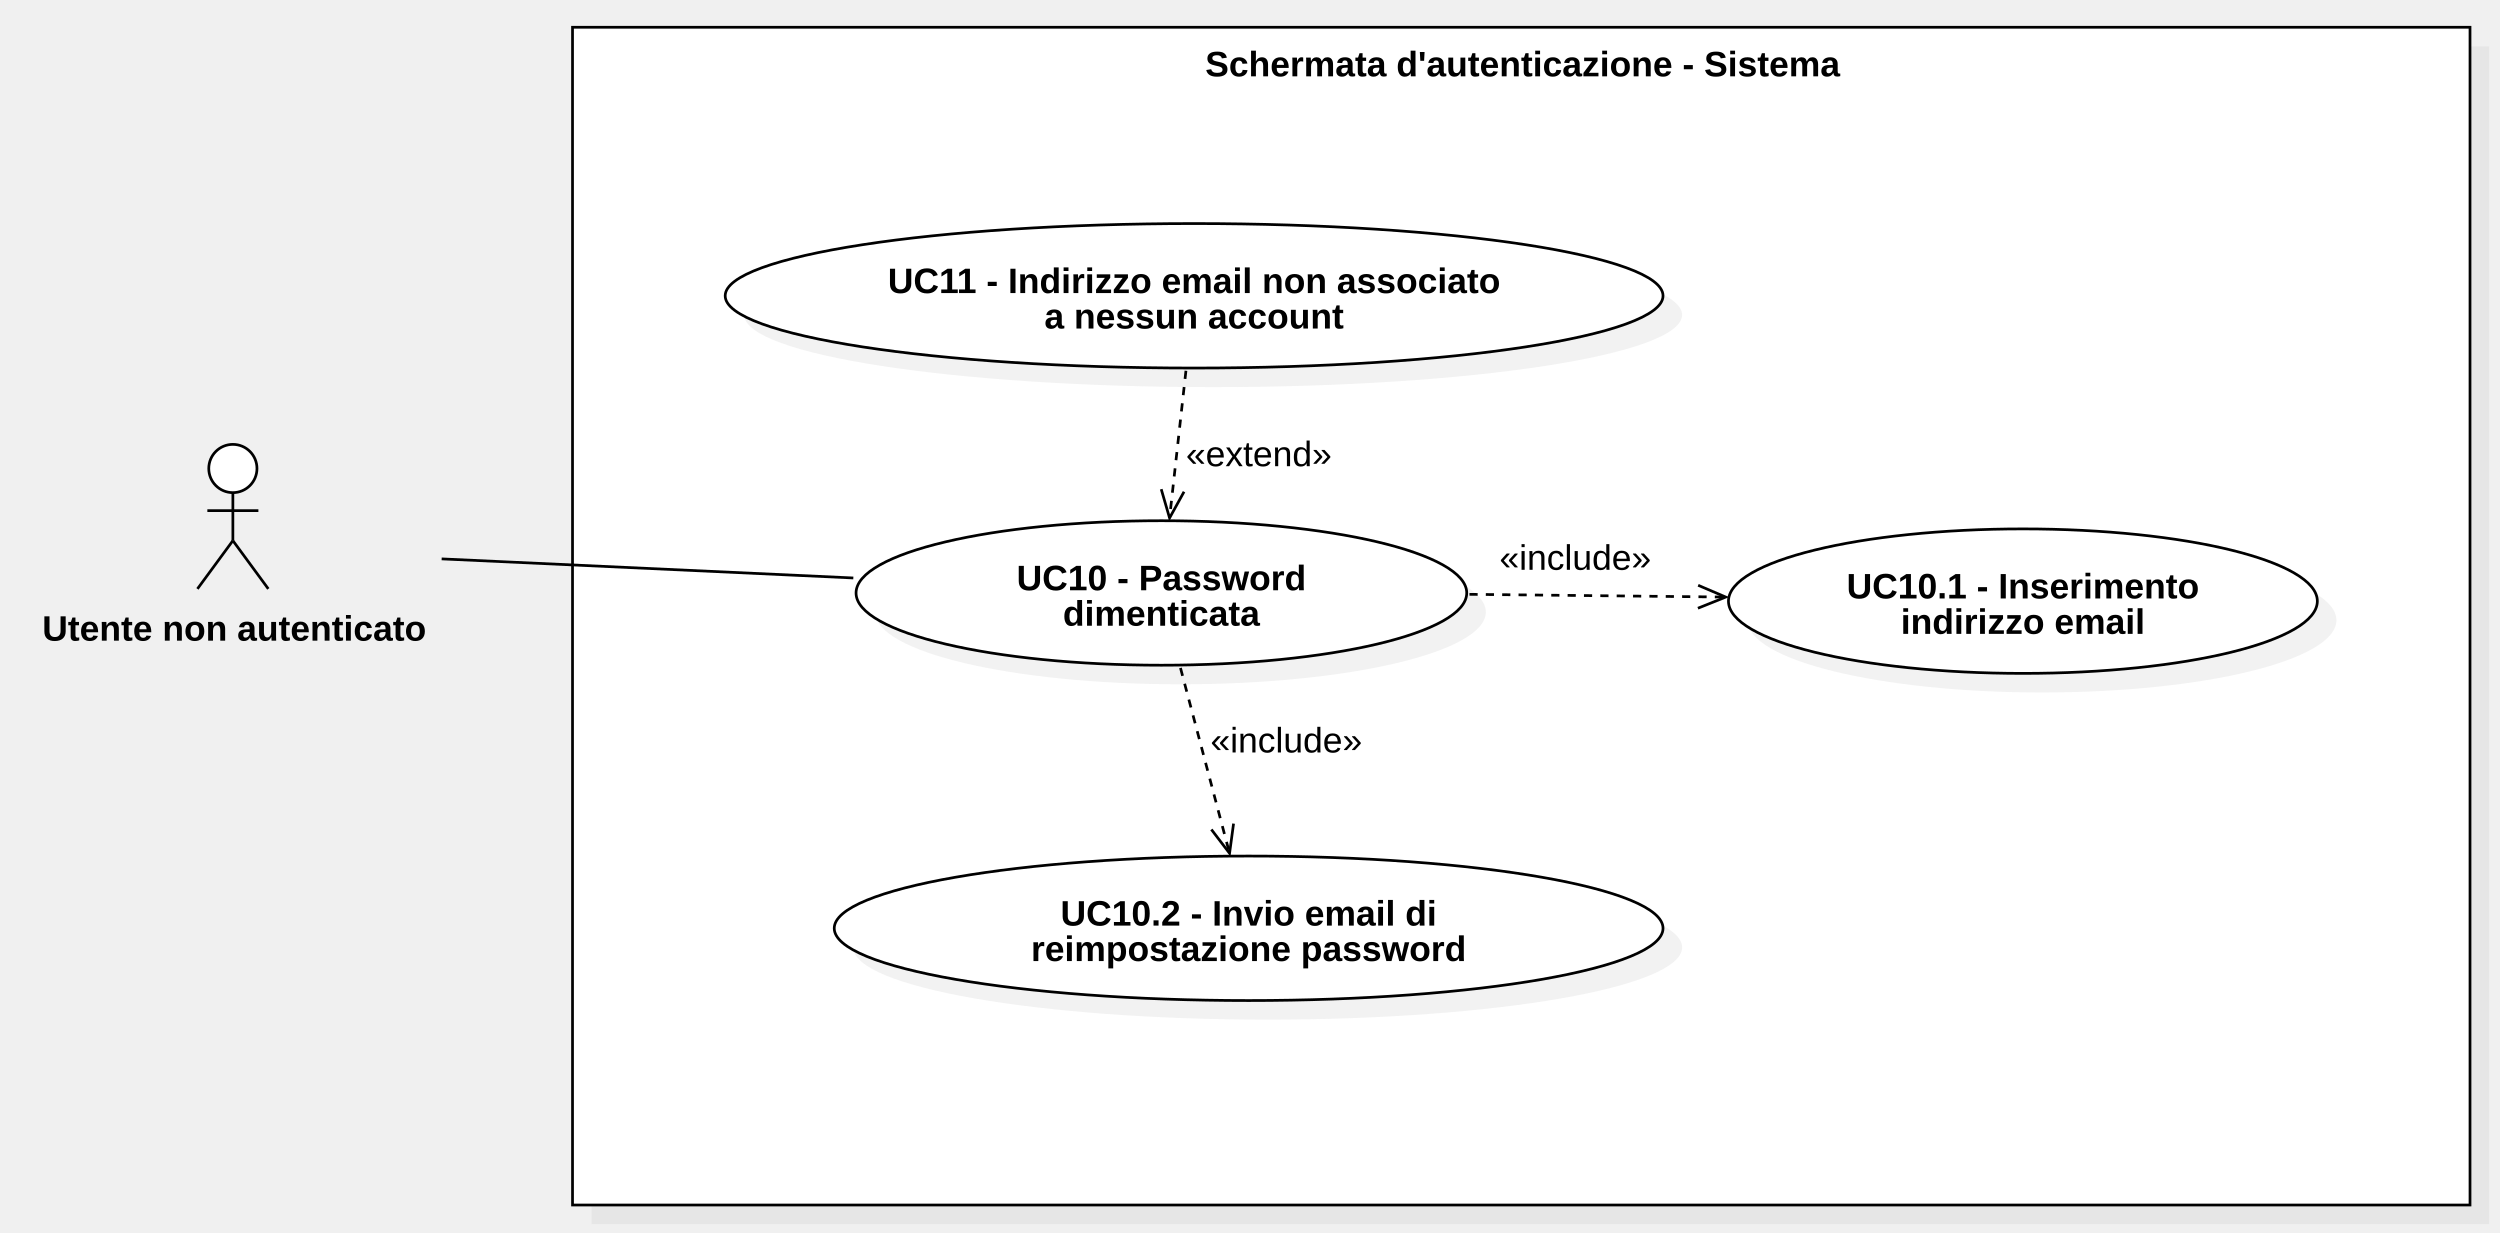
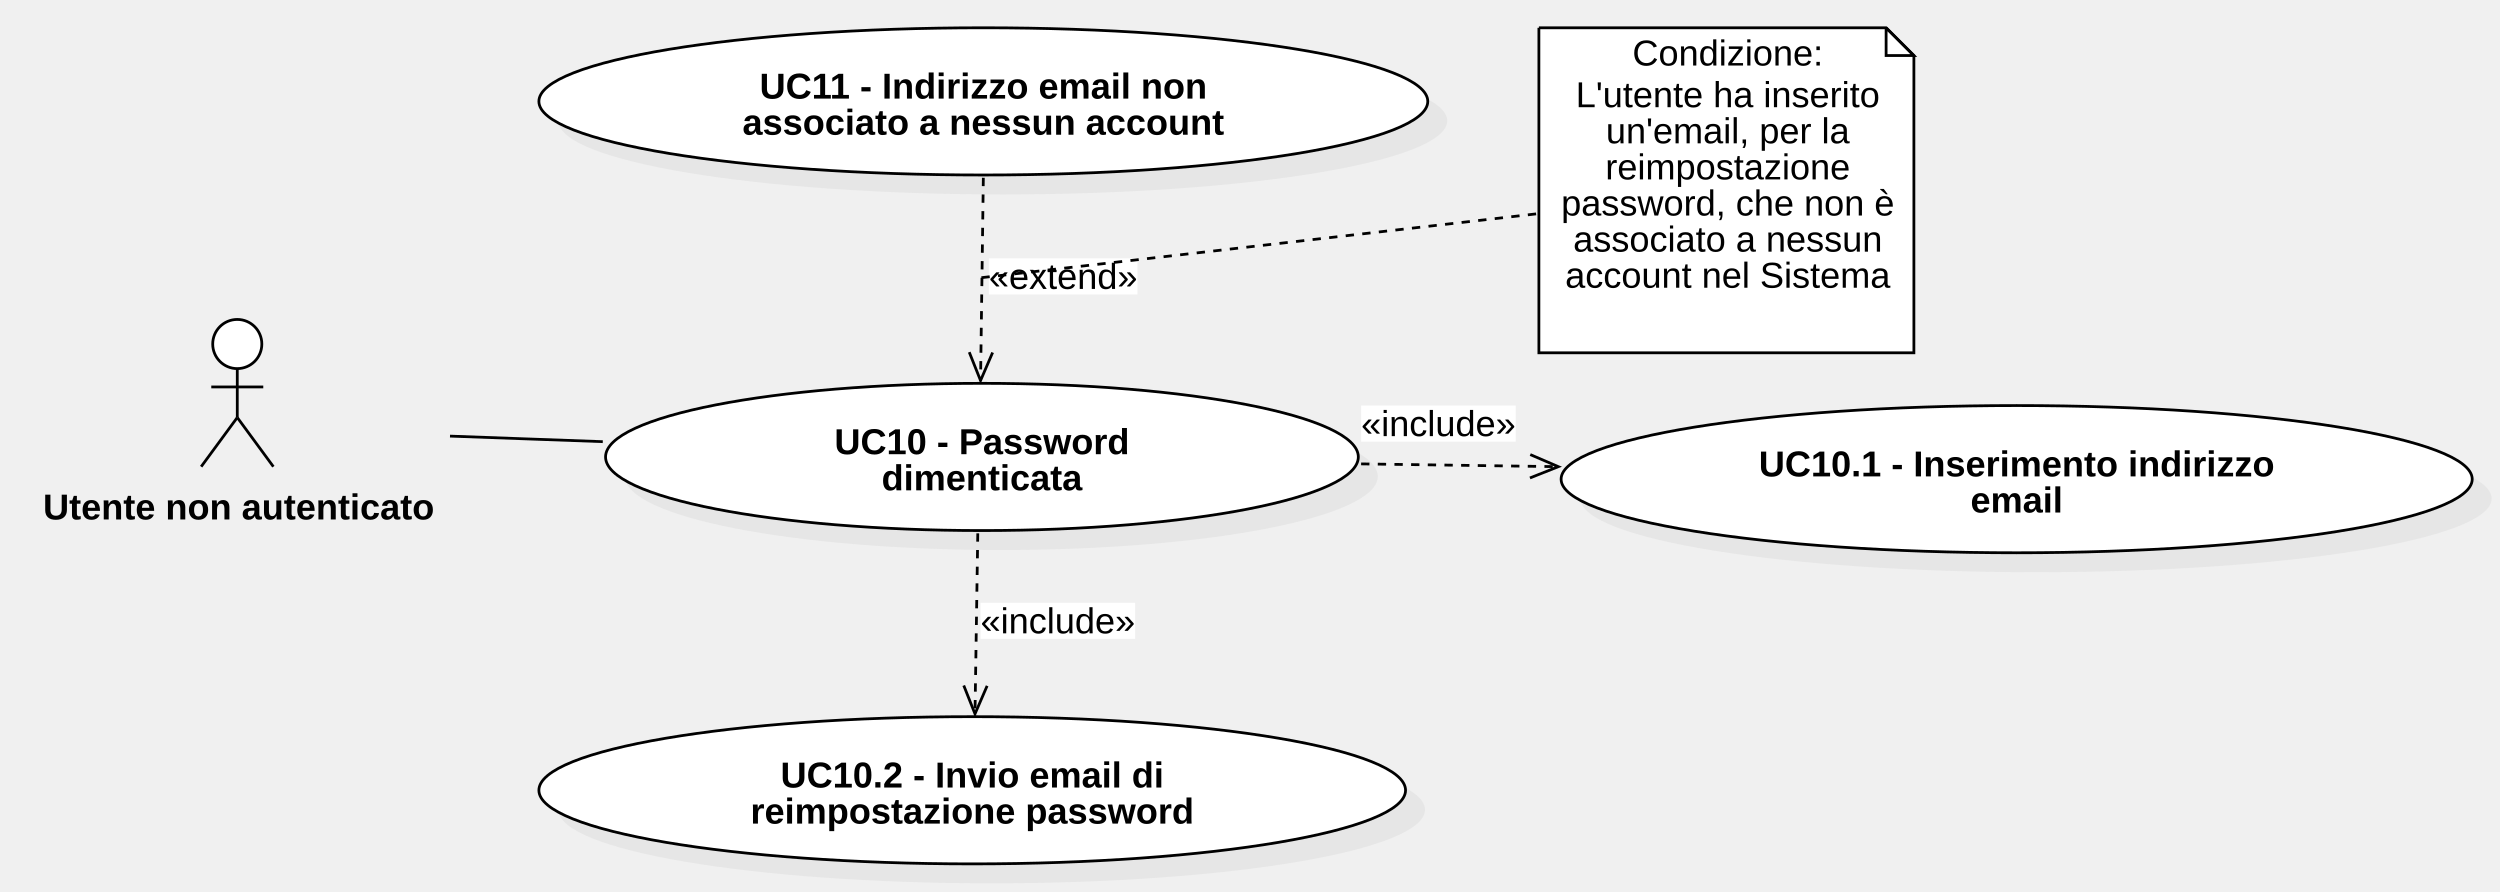
- <svg xmlns="http://www.w3.org/2000/svg" version="1.1" width="917" height="452">
+ <svg xmlns="http://www.w3.org/2000/svg" version="1.1" width="900" height="321">
  <defs />
  <g>
    <g>
-       <rect fill="#C0C0C0" stroke="none" x="477" y="320" width="696" height="432" transform="matrix(1 0 0 1 -260 -303)" fill-opacity="0.2" />
+       <path fill="#ffffff" stroke="none" paint-order="stroke fill markers" d=" M 76.578 123.85 C 76.578 118.962 80.536 115 85.418 115 C 90.3 115 94.258 118.962 94.258 123.85 C 94.258 128.738 90.3 132.7 85.418 132.7 C 80.536 132.7 76.578 128.738 76.578 123.85 Z" />
    </g>
    <g>
-       <rect fill="#ffffff" stroke="none" x="470" y="313" width="696" height="432" transform="matrix(1 0 0 1 -260 -303)" />
+       <path fill="none" stroke="#000000" paint-order="fill stroke markers" d=" M 76.578 123.85 C 76.578 118.962 80.536 115 85.418 115 C 90.3 115 94.258 118.962 94.258 123.85 C 94.258 128.738 90.3 132.7 85.418 132.7 C 80.536 132.7 76.578 128.738 76.578 123.85 Z" stroke-miterlimit="10" stroke-dasharray="" />
    </g>
    <g>
-       <path fill="none" stroke="#000000" paint-order="fill stroke markers" d=" M 210 10 L 906 10 L 906 442 L 210 442 L 210 10 Z Z" stroke-miterlimit="10" stroke-dasharray="" />
+       <path fill="none" stroke="#000000" paint-order="fill stroke markers" d=" M 85.418 132.7 L 85.418 150.3" stroke-miterlimit="10" stroke-dasharray="" />
+     </g>
+     <g>
+       <path fill="none" stroke="#000000" paint-order="fill stroke markers" d=" M 76.058 139.3 L 94.778 139.3" stroke-miterlimit="10" stroke-dasharray="" />
+     </g>
+     <g>
+       <path fill="none" stroke="#000000" paint-order="fill stroke markers" d=" M 85.418 150.3 L 72.418 168" stroke-miterlimit="10" stroke-dasharray="" />
+     </g>
+     <g>
+       <path fill="none" stroke="#000000" paint-order="fill stroke markers" d=" M 85.418 150.3 L 98.418 168" stroke-miterlimit="10" stroke-dasharray="" />
    </g>
    <g>
      <g>
        <path fill="none" stroke="none" />
-         <text fill="#000000" stroke="none" font-family="Arial" font-size="13px" font-style="normal" font-weight="bold" text-decoration="undefined" x="818.5" y="326.5" text-anchor="middle" dominant-baseline="central" transform="matrix(1 0 0 1 -260 -303)">Schermata d'autenticazione - Sistema</text>
+         <text fill="#000000" stroke="none" font-family="Arial" font-size="13px" font-style="normal" font-weight="bold" text-decoration="undefined" x="284.918" y="629.5" text-anchor="middle" dominant-baseline="central" transform="matrix(1 0 0 1 -199 -447)">Utente non autenticato</text>
      </g>
    </g>
    <g>
-       <path fill="#ffffff" stroke="none" paint-order="stroke fill markers" d=" M 76.578 171.85 C 76.578 166.962 80.536 163 85.418 163 C 90.3 163 94.258 166.962 94.258 171.85 C 94.258 176.738 90.3 180.7 85.418 180.7 C 80.536 180.7 76.578 176.738 76.578 171.85 Z" />
+       <path fill="#C0C0C0" stroke="none" paint-order="stroke fill markers" d=" M 225 171.5 C 225 156.864 285.665 145 360.5 145 C 435.335 145 496 156.864 496 171.5 C 496 186.136 435.335 198 360.5 198 C 285.665 198 225 186.136 225 171.5 Z" fill-opacity="0.2" />
    </g>
    <g>
-       <path fill="none" stroke="#000000" paint-order="fill stroke markers" d=" M 76.578 171.85 C 76.578 166.962 80.536 163 85.418 163 C 90.3 163 94.258 166.962 94.258 171.85 C 94.258 176.738 90.3 180.7 85.418 180.7 C 80.536 180.7 76.578 176.738 76.578 171.85 Z" stroke-miterlimit="10" stroke-dasharray="" />
+       <path fill="#ffffff" stroke="none" paint-order="stroke fill markers" d=" M 218 164.5 C 218 149.864 278.665 138 353.5 138 C 428.335 138 489 149.864 489 164.5 C 489 179.136 428.335 191 353.5 191 C 278.665 191 218 179.136 218 164.5 Z" />
    </g>
    <g>
-       <path fill="none" stroke="#000000" paint-order="fill stroke markers" d=" M 85.418 180.7 L 85.418 198.3" stroke-miterlimit="10" stroke-dasharray="" />
-     </g>
-     <g>
-       <path fill="none" stroke="#000000" paint-order="fill stroke markers" d=" M 76.058 187.3 L 94.778 187.3" stroke-miterlimit="10" stroke-dasharray="" />
-     </g>
-     <g>
-       <path fill="none" stroke="#000000" paint-order="fill stroke markers" d=" M 85.418 198.3 L 72.418 216" stroke-miterlimit="10" stroke-dasharray="" />
-     </g>
-     <g>
-       <path fill="none" stroke="#000000" paint-order="fill stroke markers" d=" M 85.418 198.3 L 98.418 216" stroke-miterlimit="10" stroke-dasharray="" />
+       <path fill="none" stroke="#000000" paint-order="fill stroke markers" d=" M 218 164.5 C 218 149.864 278.665 138 353.5 138 C 428.335 138 489 149.864 489 164.5 C 489 179.136 428.335 191 353.5 191 C 278.665 191 218 179.136 218 164.5 Z" stroke-miterlimit="10" stroke-dasharray="" />
    </g>
    <g>
      <g>
        <path fill="none" stroke="none" />
-         <text fill="#000000" stroke="none" font-family="Arial" font-size="13px" font-style="normal" font-weight="bold" text-decoration="undefined" x="345.918" y="533.5" text-anchor="middle" dominant-baseline="central" transform="matrix(1 0 0 1 -260 -303)">Utente non autenticato</text>
+         <text fill="#000000" stroke="none" font-family="Arial" font-size="13px" font-style="normal" font-weight="bold" text-decoration="undefined" x="552.5" y="606" text-anchor="middle" dominant-baseline="central" transform="matrix(1 0 0 1 -199 -447)">UC10 - Password</text>
+         <text fill="#000000" stroke="none" font-family="Arial" font-size="13px" font-style="normal" font-weight="bold" text-decoration="undefined" x="552.5" y="619" text-anchor="middle" dominant-baseline="central" transform="matrix(1 0 0 1 -199 -447)">dimenticata</text>
      </g>
    </g>
    <g>
-       <path fill="#C0C0C0" stroke="none" paint-order="stroke fill markers" d=" M 321 224.5 C 321 209.864 371.144 198 433 198 C 494.856 198 545 209.864 545 224.5 C 545 239.136 494.856 251 433 251 C 371.144 251 321 239.136 321 224.5 Z" fill-opacity="0.2" />
+       <path fill="#C0C0C0" stroke="none" paint-order="stroke fill markers" d=" M 201 43.5 C 201 28.864 272.634 17 361 17 C 449.366 17 521 28.864 521 43.5 C 521 58.136 449.366 70 361 70 C 272.634 70 201 58.136 201 43.5 Z" fill-opacity="0.2" />
    </g>
    <g>
-       <path fill="#ffffff" stroke="none" paint-order="stroke fill markers" d=" M 314 217.5 C 314 202.864 364.144 191 426 191 C 487.856 191 538 202.864 538 217.5 C 538 232.136 487.856 244 426 244 C 364.144 244 314 232.136 314 217.5 Z" />
+       <path fill="#ffffff" stroke="none" paint-order="stroke fill markers" d=" M 194 36.5 C 194 21.864 265.634 10 354 10 C 442.366 10 514 21.864 514 36.5 C 514 51.136 442.366 63 354 63 C 265.634 63 194 51.136 194 36.5 Z" />
    </g>
    <g>
-       <path fill="none" stroke="#000000" paint-order="fill stroke markers" d=" M 314 217.5 C 314 202.864 364.144 191 426 191 C 487.856 191 538 202.864 538 217.5 C 538 232.136 487.856 244 426 244 C 364.144 244 314 232.136 314 217.5 Z" stroke-miterlimit="10" stroke-dasharray="" />
+       <path fill="none" stroke="#000000" paint-order="fill stroke markers" d=" M 194 36.5 C 194 21.864 265.634 10 354 10 C 442.366 10 514 21.864 514 36.5 C 514 51.136 442.366 63 354 63 C 265.634 63 194 51.136 194 36.5 Z" stroke-miterlimit="10" stroke-dasharray="" />
    </g>
    <g>
      <g>
        <path fill="none" stroke="none" />
-         <text fill="#000000" stroke="none" font-family="Arial" font-size="13px" font-style="normal" font-weight="bold" text-decoration="undefined" x="686" y="515" text-anchor="middle" dominant-baseline="central" transform="matrix(1 0 0 1 -260 -303)">UC10 - Password</text>
-         <text fill="#000000" stroke="none" font-family="Arial" font-size="13px" font-style="normal" font-weight="bold" text-decoration="undefined" x="686" y="528" text-anchor="middle" dominant-baseline="central" transform="matrix(1 0 0 1 -260 -303)">dimenticata</text>
+         <text fill="#000000" stroke="none" font-family="Arial" font-size="13px" font-style="normal" font-weight="bold" text-decoration="undefined" x="553" y="478" text-anchor="middle" dominant-baseline="central" transform="matrix(1 0 0 1 -199 -447)">UC11 - Indirizzo email non</text>
+         <text fill="#000000" stroke="none" font-family="Arial" font-size="13px" font-style="normal" font-weight="bold" text-decoration="undefined" x="553" y="491" text-anchor="middle" dominant-baseline="central" transform="matrix(1 0 0 1 -199 -447)">associato a nessun account</text>
      </g>
    </g>
    <g>
-       <path fill="#C0C0C0" stroke="none" paint-order="stroke fill markers" d=" M 273 115.5 C 273 100.864 350.007 89 445 89 C 539.993 89 617 100.864 617 115.5 C 617 130.136 539.993 142 445 142 C 350.007 142 273 130.136 273 115.5 Z" fill-opacity="0.2" />
+       <path fill="#C0C0C0" stroke="none" paint-order="stroke fill markers" d=" M 569 179.5 C 569 164.864 642.425 153 733 153 C 823.575 153 897 164.864 897 179.5 C 897 194.136 823.575 206 733 206 C 642.425 206 569 194.136 569 179.5 Z" fill-opacity="0.2" />
    </g>
    <g>
-       <path fill="#ffffff" stroke="none" paint-order="stroke fill markers" d=" M 266 108.5 C 266 93.864 343.007 82 438 82 C 532.993 82 610 93.864 610 108.5 C 610 123.136 532.993 135 438 135 C 343.007 135 266 123.136 266 108.5 Z" />
+       <path fill="#ffffff" stroke="none" paint-order="stroke fill markers" d=" M 562 172.5 C 562 157.864 635.425 146 726 146 C 816.575 146 890 157.864 890 172.5 C 890 187.136 816.575 199 726 199 C 635.425 199 562 187.136 562 172.5 Z" />
    </g>
    <g>
-       <path fill="none" stroke="#000000" paint-order="fill stroke markers" d=" M 266 108.5 C 266 93.864 343.007 82 438 82 C 532.993 82 610 93.864 610 108.5 C 610 123.136 532.993 135 438 135 C 343.007 135 266 123.136 266 108.5 Z" stroke-miterlimit="10" stroke-dasharray="" />
+       <path fill="none" stroke="#000000" paint-order="fill stroke markers" d=" M 562 172.5 C 562 157.864 635.425 146 726 146 C 816.575 146 890 157.864 890 172.5 C 890 187.136 816.575 199 726 199 C 635.425 199 562 187.136 562 172.5 Z" stroke-miterlimit="10" stroke-dasharray="" />
    </g>
    <g>
      <g>
        <path fill="none" stroke="none" />
-         <text fill="#000000" stroke="none" font-family="Arial" font-size="13px" font-style="normal" font-weight="bold" text-decoration="undefined" x="698" y="406" text-anchor="middle" dominant-baseline="central" transform="matrix(1 0 0 1 -260 -303)">UC11 - Indirizzo email non associato</text>
-         <text fill="#000000" stroke="none" font-family="Arial" font-size="13px" font-style="normal" font-weight="bold" text-decoration="undefined" x="698" y="419" text-anchor="middle" dominant-baseline="central" transform="matrix(1 0 0 1 -260 -303)">a nessun account</text>
+         <text fill="#000000" stroke="none" font-family="Arial" font-size="13px" font-style="normal" font-weight="bold" text-decoration="undefined" x="925" y="614" text-anchor="middle" dominant-baseline="central" transform="matrix(1 0 0 1 -199 -447)">UC10.1 - Inserimento indirizzo</text>
+         <text fill="#000000" stroke="none" font-family="Arial" font-size="13px" font-style="normal" font-weight="bold" text-decoration="undefined" x="925" y="627" text-anchor="middle" dominant-baseline="central" transform="matrix(1 0 0 1 -199 -447)">email</text>
      </g>
    </g>
    <g>
-       <path fill="#C0C0C0" stroke="none" paint-order="stroke fill markers" d=" M 313 347.5 C 313 332.864 381.053 321 465 321 C 548.947 321 617 332.864 617 347.5 C 617 362.136 548.947 374 465 374 C 381.053 374 313 362.136 313 347.5 Z" fill-opacity="0.2" />
+       <path fill="#C0C0C0" stroke="none" paint-order="stroke fill markers" d=" M 201 291.5 C 201 276.864 270.844 265 357 265 C 443.156 265 513 276.864 513 291.5 C 513 306.136 443.156 318 357 318 C 270.844 318 201 306.136 201 291.5 Z" fill-opacity="0.2" />
    </g>
    <g>
-       <path fill="#ffffff" stroke="none" paint-order="stroke fill markers" d=" M 306 340.5 C 306 325.864 374.053 314 458 314 C 541.947 314 610 325.864 610 340.5 C 610 355.136 541.947 367 458 367 C 374.053 367 306 355.136 306 340.5 Z" />
+       <path fill="#ffffff" stroke="none" paint-order="stroke fill markers" d=" M 194 284.5 C 194 269.864 263.844 258 350 258 C 436.156 258 506 269.864 506 284.5 C 506 299.136 436.156 311 350 311 C 263.844 311 194 299.136 194 284.5 Z" />
    </g>
    <g>
-       <path fill="none" stroke="#000000" paint-order="fill stroke markers" d=" M 306 340.5 C 306 325.864 374.053 314 458 314 C 541.947 314 610 325.864 610 340.5 C 610 355.136 541.947 367 458 367 C 374.053 367 306 355.136 306 340.5 Z" stroke-miterlimit="10" stroke-dasharray="" />
+       <path fill="none" stroke="#000000" paint-order="fill stroke markers" d=" M 194 284.5 C 194 269.864 263.844 258 350 258 C 436.156 258 506 269.864 506 284.5 C 506 299.136 436.156 311 350 311 C 263.844 311 194 299.136 194 284.5 Z" stroke-miterlimit="10" stroke-dasharray="" />
    </g>
    <g>
      <g>
        <path fill="none" stroke="none" />
-         <text fill="#000000" stroke="none" font-family="Arial" font-size="13px" font-style="normal" font-weight="bold" text-decoration="undefined" x="718" y="638" text-anchor="middle" dominant-baseline="central" transform="matrix(1 0 0 1 -260 -303)">UC10.2 - Invio email di</text>
-         <text fill="#000000" stroke="none" font-family="Arial" font-size="13px" font-style="normal" font-weight="bold" text-decoration="undefined" x="718" y="651" text-anchor="middle" dominant-baseline="central" transform="matrix(1 0 0 1 -260 -303)">reimpostazione password</text>
+         <text fill="#000000" stroke="none" font-family="Arial" font-size="13px" font-style="normal" font-weight="bold" text-decoration="undefined" x="549" y="726" text-anchor="middle" dominant-baseline="central" transform="matrix(1 0 0 1 -199 -447)">UC10.2 - Invio email di</text>
+         <text fill="#000000" stroke="none" font-family="Arial" font-size="13px" font-style="normal" font-weight="bold" text-decoration="undefined" x="549" y="739" text-anchor="middle" dominant-baseline="central" transform="matrix(1 0 0 1 -199 -447)">reimpostazione password</text>
      </g>
    </g>
    <g>
-       <path fill="none" stroke="#000000" paint-order="fill stroke markers" d=" M 435 136 L 429 190" stroke-miterlimit="10" stroke-dasharray="3" />
+       <path fill="none" stroke="#000000" paint-order="fill stroke markers" d=" M 354 64 L 353 137" stroke-miterlimit="10" stroke-dasharray="3" />
    </g>
    <g>
-       <path fill="none" stroke="#000000" paint-order="fill stroke markers" d=" M 425.939 179.435 L 429 190 L 434.306 180.364" stroke-miterlimit="10" stroke-dasharray="" />
+       <path fill="none" stroke="#000000" paint-order="fill stroke markers" d=" M 348.93 126.781 L 353 137 L 357.348 126.896" stroke-miterlimit="10" stroke-dasharray="" />
    </g>
    <g>
-       <rect fill="#ffffff" stroke="none" x="695" y="463" width="53.492" height="13" transform="matrix(1 0 0 1 -260 -303)" />
+       <rect fill="#ffffff" stroke="none" x="555" y="540" width="53.492" height="13" transform="matrix(1 0 0 1 -199 -447)" />
    </g>
    <g>
      <g>
        <path fill="none" stroke="none" />
-         <text fill="#000000" stroke="none" font-family="Arial" font-size="13px" font-style="normal" font-weight="normal" text-decoration="undefined" x="721.746" y="469.5" text-anchor="middle" dominant-baseline="central" transform="matrix(1 0 0 1 -260 -303)">«extend»</text>
+         <text fill="#000000" stroke="none" font-family="Arial" font-size="13px" font-style="normal" font-weight="normal" text-decoration="undefined" x="581.746" y="546.5" text-anchor="middle" dominant-baseline="central" transform="matrix(1 0 0 1 -199 -447)">«extend»</text>
      </g>
    </g>
    <g>
-       <path fill="none" stroke="#000000" paint-order="fill stroke markers" d=" M 539 218 L 633 219" stroke-miterlimit="10" stroke-dasharray="3" />
+       <path fill="none" stroke="#000000" paint-order="fill stroke markers" d=" M 490 167 L 561 168" stroke-miterlimit="10" stroke-dasharray="3" />
    </g>
    <g>
-       <path fill="none" stroke="#000000" paint-order="fill stroke markers" d=" M 622.793 223.101 L 633 219 L 622.883 214.683" stroke-miterlimit="10" stroke-dasharray="" />
+       <path fill="none" stroke="#000000" paint-order="fill stroke markers" d=" M 550.779 172.066 L 561 168 L 550.898 163.648" stroke-miterlimit="10" stroke-dasharray="" />
    </g>
    <g>
-       <rect fill="#ffffff" stroke="none" x="810" y="501" width="55.656" height="13" transform="matrix(1 0 0 1 -260 -303)" />
+       <rect fill="#ffffff" stroke="none" x="689" y="593" width="55.656" height="13" transform="matrix(1 0 0 1 -199 -447)" />
    </g>
    <g>
      <g>
        <path fill="none" stroke="none" />
-         <text fill="#000000" stroke="none" font-family="Arial" font-size="13px" font-style="normal" font-weight="normal" text-decoration="undefined" x="837.828" y="507.5" text-anchor="middle" dominant-baseline="central" transform="matrix(1 0 0 1 -260 -303)">«include»</text>
+         <text fill="#000000" stroke="none" font-family="Arial" font-size="13px" font-style="normal" font-weight="normal" text-decoration="undefined" x="716.828" y="599.5" text-anchor="middle" dominant-baseline="central" transform="matrix(1 0 0 1 -199 -447)">«include»</text>
      </g>
    </g>
    <g>
-       <path fill="none" stroke="#000000" paint-order="fill stroke markers" d=" M 433 245 L 451 313" stroke-miterlimit="10" stroke-dasharray="3" />
+       <path fill="none" stroke="#000000" paint-order="fill stroke markers" d=" M 352 192 L 351 257" stroke-miterlimit="10" stroke-dasharray="3" />
    </g>
    <g>
-       <path fill="none" stroke="#000000" paint-order="fill stroke markers" d=" M 444.33 304.253 L 451 313 L 452.469 302.099" stroke-miterlimit="10" stroke-dasharray="" />
+       <path fill="none" stroke="#000000" paint-order="fill stroke markers" d=" M 346.947 246.774 L 351 257 L 355.365 246.903" stroke-miterlimit="10" stroke-dasharray="" />
    </g>
    <g>
-       <rect fill="#ffffff" stroke="none" x="704" y="568" width="55.656" height="13" transform="matrix(1 0 0 1 -260 -303)" />
+       <rect fill="#ffffff" stroke="none" x="552" y="664" width="55.656" height="13" transform="matrix(1 0 0 1 -199 -447)" />
    </g>
    <g>
      <g>
        <path fill="none" stroke="none" />
-         <text fill="#000000" stroke="none" font-family="Arial" font-size="13px" font-style="normal" font-weight="normal" text-decoration="undefined" x="731.828" y="574.5" text-anchor="middle" dominant-baseline="central" transform="matrix(1 0 0 1 -260 -303)">«include»</text>
+         <text fill="#000000" stroke="none" font-family="Arial" font-size="13px" font-style="normal" font-weight="normal" text-decoration="undefined" x="579.828" y="670.5" text-anchor="middle" dominant-baseline="central" transform="matrix(1 0 0 1 -199 -447)">«include»</text>
      </g>
    </g>
    <g>
-       <path fill="none" stroke="#000000" paint-order="fill stroke markers" d=" M 313 212 L 162 205" stroke-miterlimit="10" stroke-dasharray="" />
+       <path fill="none" stroke="#000000" paint-order="fill stroke markers" d=" M 217 159 L 162 157" stroke-miterlimit="10" stroke-dasharray="" />
    </g>
    <g>
-       <path fill="#C0C0C0" stroke="none" paint-order="stroke fill markers" d=" M 641 227.5 C 641 212.864 689.353 201 749 201 C 808.647 201 857 212.864 857 227.5 C 857 242.136 808.647 254 749 254 C 689.353 254 641 242.136 641 227.5 Z" fill-opacity="0.2" />
+       <path fill="#ffffff" stroke="none" paint-order="stroke fill markers" d=" M 554 10 L 679 10 L 689 20 L 689 127 L 554 127 L 554 10" />
    </g>
    <g>
-       <path fill="#ffffff" stroke="none" paint-order="stroke fill markers" d=" M 634 220.5 C 634 205.864 682.353 194 742 194 C 801.647 194 850 205.864 850 220.5 C 850 235.136 801.647 247 742 247 C 682.353 247 634 235.136 634 220.5 Z" />
+       <path fill="none" stroke="#000000" paint-order="fill stroke markers" d=" M 554 10 L 679 10 L 689 20 L 689 127 L 554 127 L 554 10 L 554 10" stroke-miterlimit="10" stroke-dasharray="" />
    </g>
    <g>
-       <path fill="none" stroke="#000000" paint-order="fill stroke markers" d=" M 634 220.5 C 634 205.864 682.353 194 742 194 C 801.647 194 850 205.864 850 220.5 C 850 235.136 801.647 247 742 247 C 682.353 247 634 235.136 634 220.5 Z" stroke-miterlimit="10" stroke-dasharray="" />
+       <path fill="none" stroke="#000000" paint-order="fill stroke markers" d=" M 679 10 L 679 20 L 689 20 L 679 10" stroke-miterlimit="10" stroke-dasharray="" />
    </g>
    <g>
      <g>
        <path fill="none" stroke="none" />
-         <text fill="#000000" stroke="none" font-family="Arial" font-size="13px" font-style="normal" font-weight="bold" text-decoration="undefined" x="1002" y="518" text-anchor="middle" dominant-baseline="central" transform="matrix(1 0 0 1 -260 -303)">UC10.1 - Inserimento</text>
-         <text fill="#000000" stroke="none" font-family="Arial" font-size="13px" font-style="normal" font-weight="bold" text-decoration="undefined" x="1002" y="531" text-anchor="middle" dominant-baseline="central" transform="matrix(1 0 0 1 -260 -303)">indirizzo email</text>
+         <text fill="#000000" stroke="none" font-family="Arial" font-size="13px" font-style="normal" font-weight="normal" text-decoration="undefined" x="821" y="462" text-anchor="middle" dominant-baseline="text-before-edge" transform="matrix(1 0 0 1 -199 -447)">Condizione:</text>
      </g>
+     </g>
+     <g>
+       <g>
+         <path fill="none" stroke="none" />
+         <text fill="#000000" stroke="none" font-family="Arial" font-size="13px" font-style="normal" font-weight="normal" text-decoration="undefined" x="821" y="477" text-anchor="middle" dominant-baseline="text-before-edge" transform="matrix(1 0 0 1 -199 -447)">L'utente ha inserito</text>
+         <text fill="#000000" stroke="none" font-family="Arial" font-size="13px" font-style="normal" font-weight="normal" text-decoration="undefined" x="821" y="490" text-anchor="middle" dominant-baseline="text-before-edge" transform="matrix(1 0 0 1 -199 -447)">un'email, per la</text>
+         <text fill="#000000" stroke="none" font-family="Arial" font-size="13px" font-style="normal" font-weight="normal" text-decoration="undefined" x="821" y="503" text-anchor="middle" dominant-baseline="text-before-edge" transform="matrix(1 0 0 1 -199 -447)">reimpostazione</text>
+         <text fill="#000000" stroke="none" font-family="Arial" font-size="13px" font-style="normal" font-weight="normal" text-decoration="undefined" x="821" y="516" text-anchor="middle" dominant-baseline="text-before-edge" transform="matrix(1 0 0 1 -199 -447)">password, che non è</text>
+         <text fill="#000000" stroke="none" font-family="Arial" font-size="13px" font-style="normal" font-weight="normal" text-decoration="undefined" x="821" y="529" text-anchor="middle" dominant-baseline="text-before-edge" transform="matrix(1 0 0 1 -199 -447)">associato a nessun</text>
+         <text fill="#000000" stroke="none" font-family="Arial" font-size="13px" font-style="normal" font-weight="normal" text-decoration="undefined" x="821" y="542" text-anchor="middle" dominant-baseline="text-before-edge" transform="matrix(1 0 0 1 -199 -447)">account nel Sistema</text>
+       </g>
+     </g>
+     <g>
+       <path fill="none" stroke="#000000" paint-order="fill stroke markers" d=" M 553 77 L 353 100" stroke-miterlimit="10" stroke-dasharray="3" />
    </g>
  </g>
</svg>
